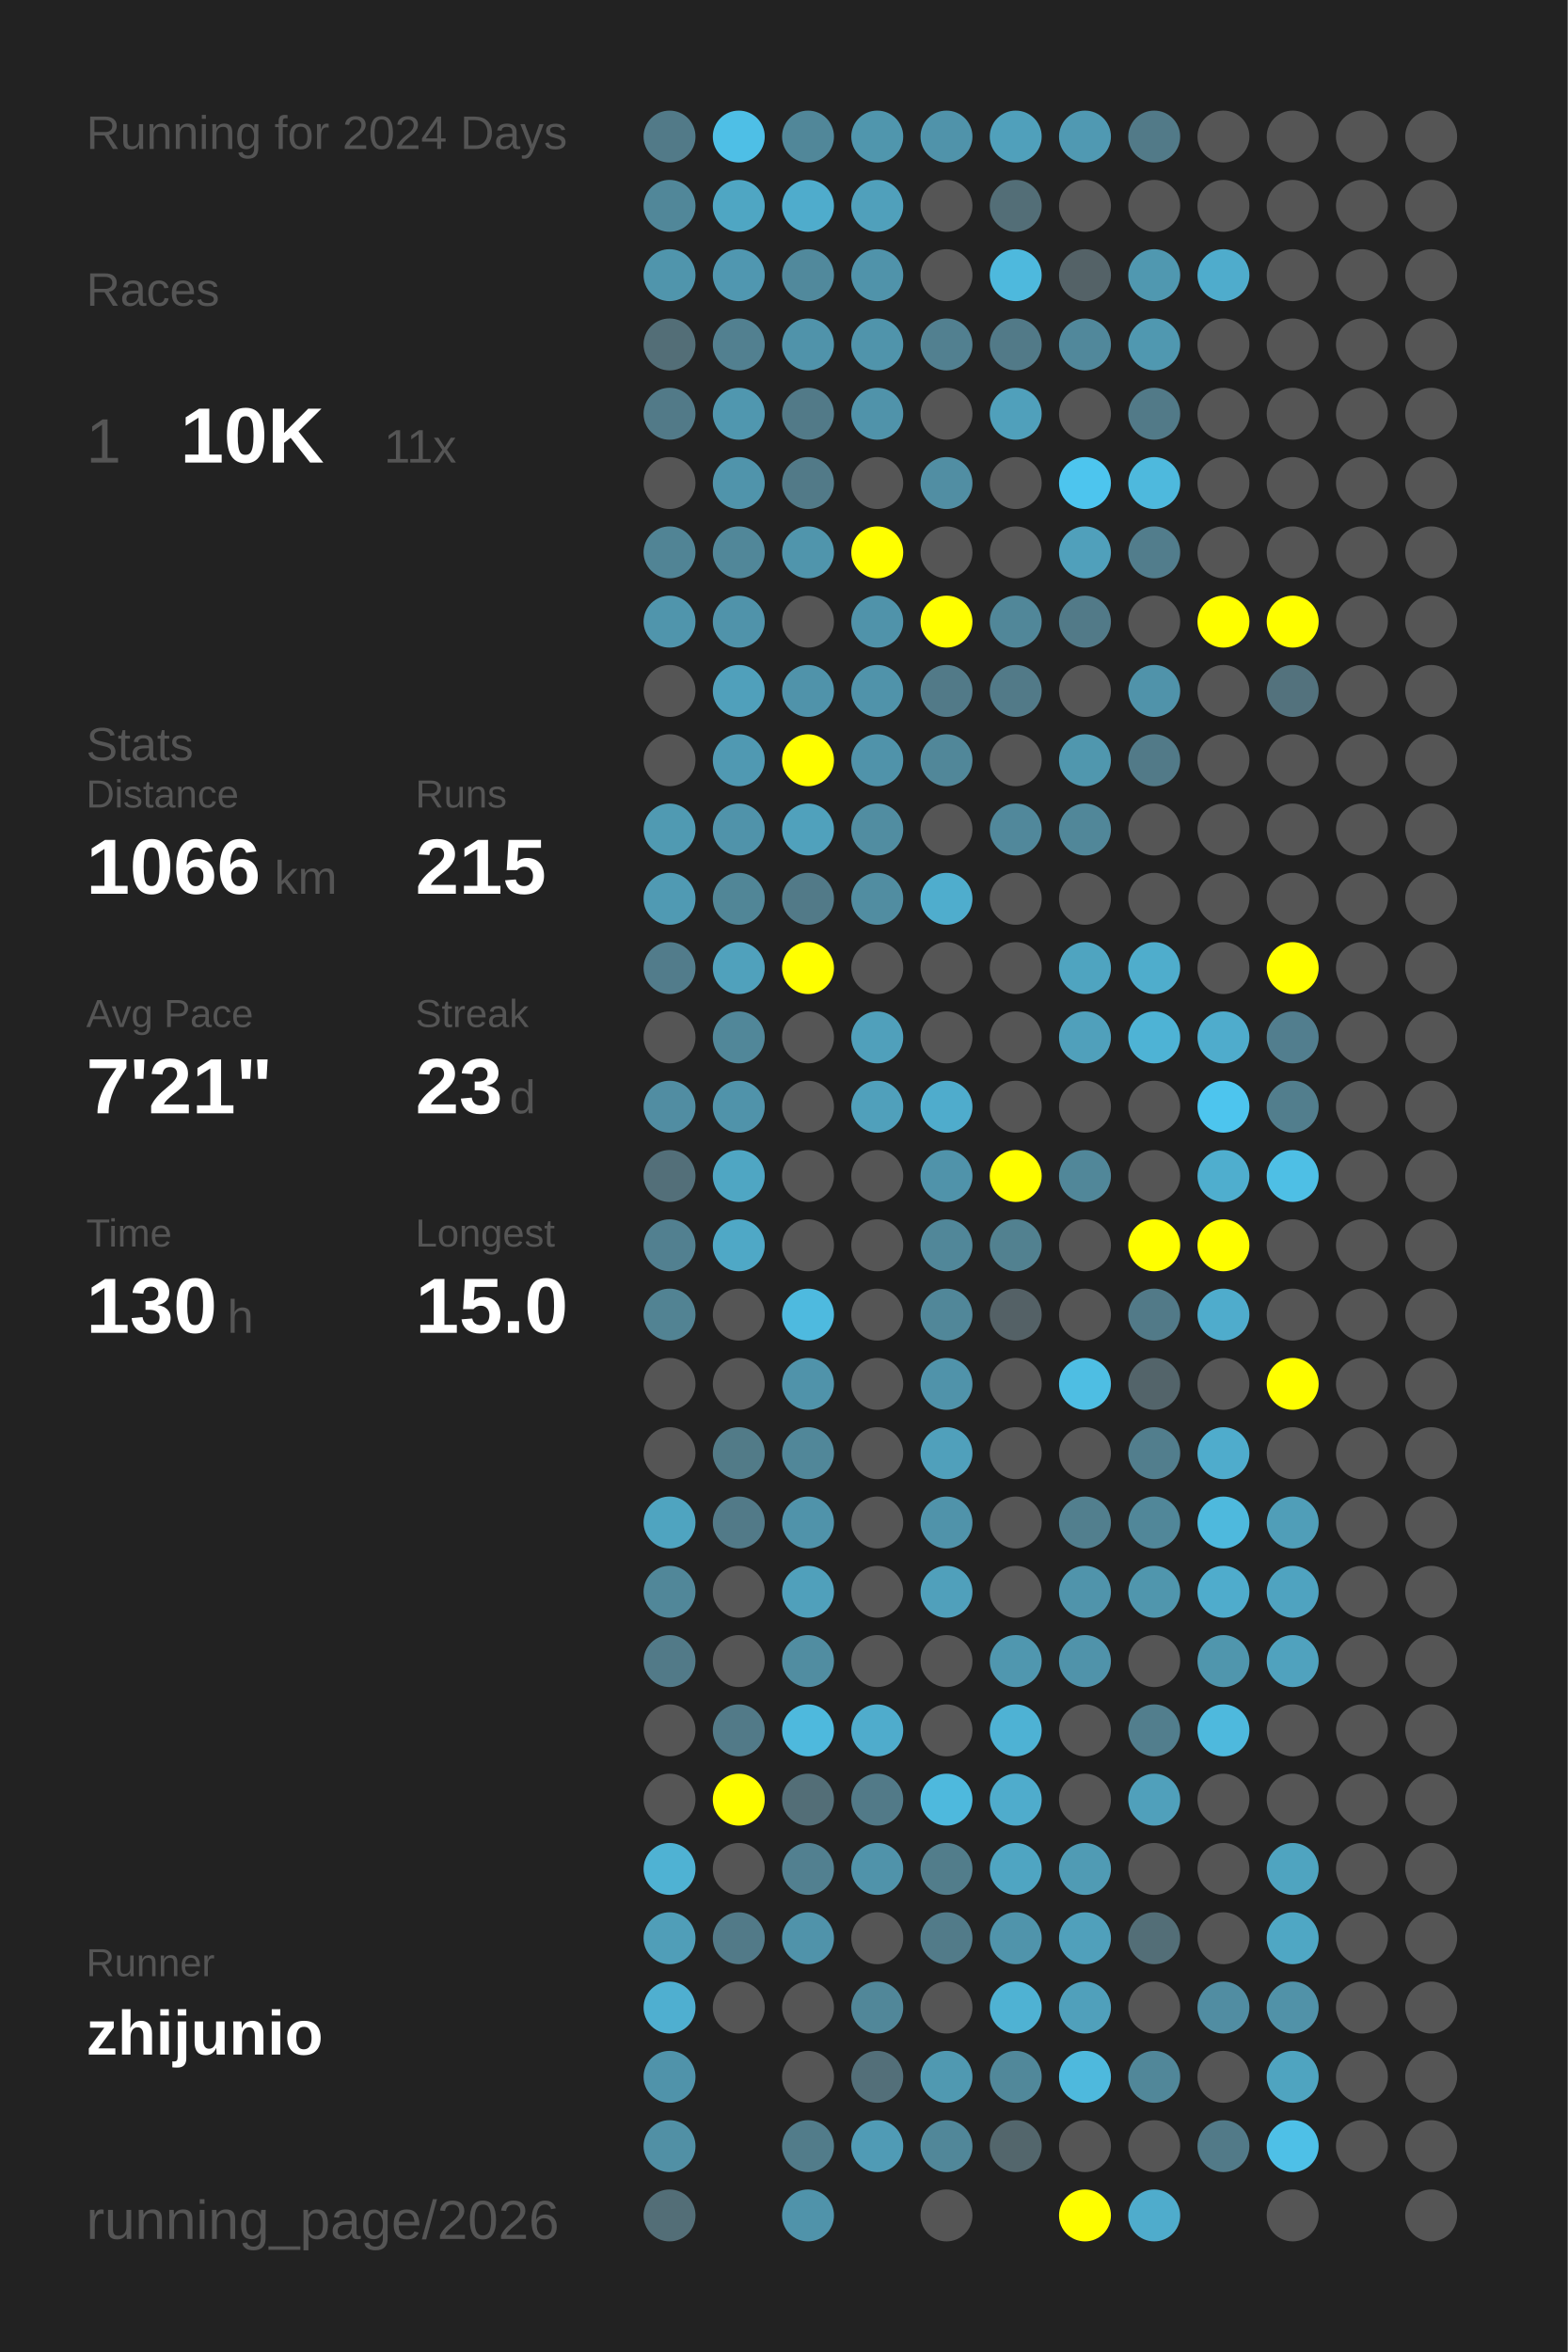
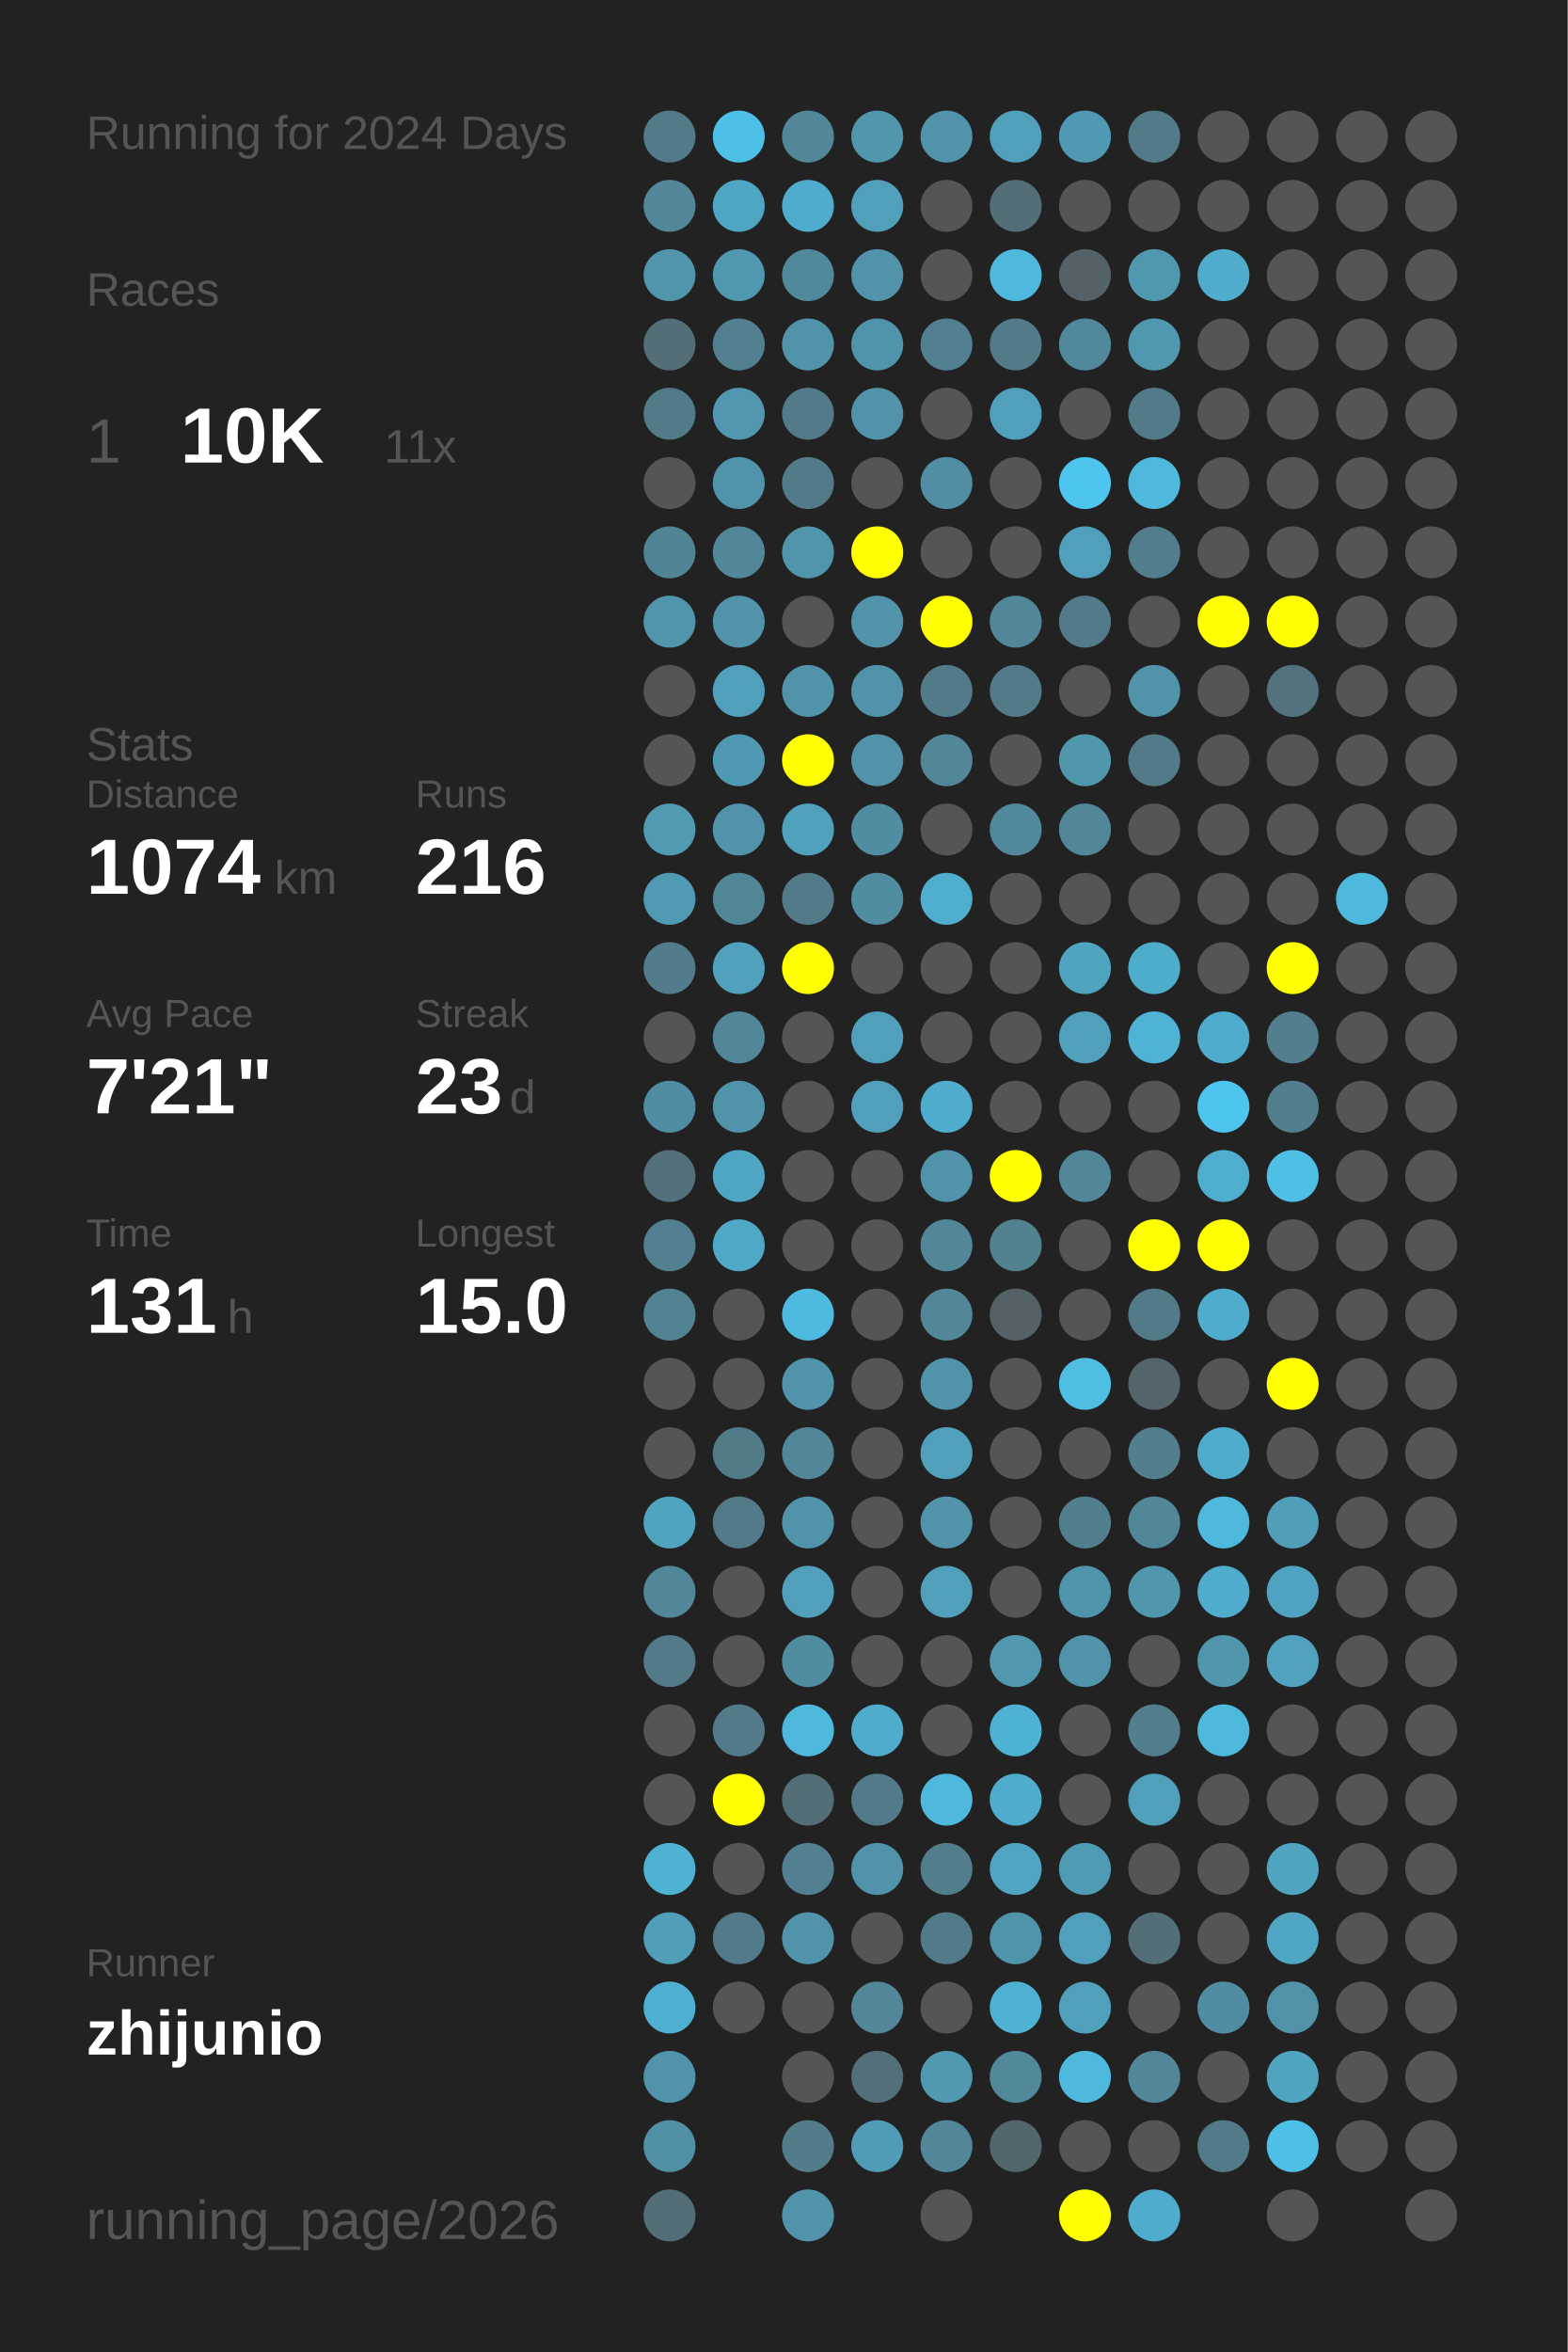
<svg xmlns="http://www.w3.org/2000/svg" baseProfile="full" height="300mm" version="1.1" viewBox="0,0,200,300" width="200mm">
  <defs />
  <rect fill="#222222" height="300" width="200" x="0" y="0" />
  <text fill="#555555" style="font-size:6px; font-family:Arial;" x="11" y="19">Running for 2024 Days</text>
  <text fill="#555555" style="font-size:6px; font-family:Arial;" x="11" y="39">Races</text>
  <text fill="#555555" style="font-size:8px; font-family:Arial;" x="11" y="59">1</text>
  <text fill="#FFFFFF" style="font-size:10px; font-family:Arial; font-weight:bold;" x="23" y="59">10K</text>
  <text fill="#555555" style="font-size:6px; font-family:Arial;" x="49" y="59">11x</text>
  <text fill="#555555" style="font-size:6px; font-family:Arial;" x="11" y="97">Stats</text>
  <text fill="#555555" style="font-size:5px; font-family:Arial;" x="11" y="103">Distance</text>
-   <text fill="#FFFFFF" style="font-size:10px; font-family:Arial; font-weight:bold;" x="11" y="114">1066</text>
+   <text fill="#FFFFFF" style="font-size:10px; font-family:Arial; font-weight:bold;" x="11" y="114">1074</text>
  <text fill="#555555" style="font-size:6px; font-family:Arial;" x="35" y="114">km</text>
  <text fill="#555555" style="font-size:5px; font-family:Arial;" x="53" y="103">Runs</text>
-   <text fill="#FFFFFF" style="font-size:10px; font-family:Arial; font-weight:bold;" x="53" y="114">215</text>
+   <text fill="#FFFFFF" style="font-size:10px; font-family:Arial; font-weight:bold;" x="53" y="114">216</text>
  <text fill="#555555" style="font-size:5px; font-family:Arial;" x="11" y="131">Avg Pace</text>
  <text fill="#FFFFFF" style="font-size:10px; font-family:Arial; font-weight:bold;" x="11" y="142">7'21"</text>
  <text fill="#555555" style="font-size:5px; font-family:Arial;" x="53" y="131">Streak</text>
  <text fill="#FFFFFF" style="font-size:10px; font-family:Arial; font-weight:bold;" x="53" y="142">23</text>
  <text fill="#555555" style="font-size:6px; font-family:Arial;" x="65" y="142">d</text>
  <text fill="#555555" style="font-size:5px; font-family:Arial;" x="11" y="159">Time</text>
-   <text fill="#FFFFFF" style="font-size:10px; font-family:Arial; font-weight:bold;" x="11" y="170">130</text>
+   <text fill="#FFFFFF" style="font-size:10px; font-family:Arial; font-weight:bold;" x="11" y="170">131</text>
  <text fill="#555555" style="font-size:6px; font-family:Arial;" x="29" y="170">h</text>
  <text fill="#555555" style="font-size:5px; font-family:Arial;" x="53" y="159">Longest</text>
  <text fill="#FFFFFF" style="font-size:10px; font-family:Arial; font-weight:bold;" x="53" y="170">15.0</text>
  <text fill="#555555" style="font-size:5px; font-family:Arial;" x="11" y="252.065">Runner</text>
  <text fill="#FFFFFF" style="font-size:8px; font-family:Arial; font-weight:bold;" x="11" y="262.065">zhijunio</text>
  <text fill="#555555" style="font-size:7px; font-family:Arial;" x="11" y="285.581">running_page/2026</text>
  <circle cx="85.417" cy="17.419" fill="#527a88" r="3.312" />
  <circle cx="85.417" cy="26.258" fill="#518799" r="3.312" />
  <circle cx="85.417" cy="35.097" fill="#5095ac" r="3.312" />
  <circle cx="85.417" cy="43.935" fill="#536e77" r="3.312" />
  <circle cx="85.417" cy="52.774" fill="#527a88" r="3.312" />
  <circle cx="85.417" cy="61.613" fill="#555555" r="3.312" />
  <circle cx="85.417" cy="70.452" fill="#518495" r="3.312" />
  <circle cx="85.417" cy="79.29" fill="#5095ac" r="3.312" />
  <circle cx="85.417" cy="88.129" fill="#555555" r="3.312" />
  <circle cx="85.417" cy="96.968" fill="#555555" r="3.312" />
  <circle cx="85.417" cy="105.806" fill="#509ab2" r="3.312" />
  <circle cx="85.417" cy="114.645" fill="#509ab3" r="3.312" />
  <circle cx="85.417" cy="123.484" fill="#527c8b" r="3.312" />
  <circle cx="85.417" cy="132.323" fill="#555555" r="3.312" />
  <circle cx="85.417" cy="141.161" fill="#518da2" r="3.312" />
  <circle cx="85.417" cy="150" fill="#536f79" r="3.312" />
  <circle cx="85.417" cy="158.839" fill="#528090" r="3.312" />
  <circle cx="85.417" cy="167.677" fill="#528393" r="3.312" />
  <circle cx="85.417" cy="176.516" fill="#555555" r="3.312" />
  <circle cx="85.417" cy="185.355" fill="#555555" r="3.312" />
  <circle cx="85.417" cy="194.194" fill="#4fa4c0" r="3.312" />
  <circle cx="85.417" cy="203.032" fill="#518799" r="3.312" />
  <circle cx="85.417" cy="211.871" fill="#527a88" r="3.312" />
  <circle cx="85.417" cy="220.71" fill="#555555" r="3.312" />
  <circle cx="85.417" cy="229.548" fill="#555555" r="3.312" />
  <circle cx="85.417" cy="238.387" fill="#4fb2d3" r="3.312" />
  <circle cx="85.417" cy="247.226" fill="#509eb8" r="3.312" />
  <circle cx="85.417" cy="256.065" fill="#4fafd0" r="3.312" />
  <circle cx="85.417" cy="264.903" fill="#5093aa" r="3.312" />
  <circle cx="85.417" cy="273.742" fill="#5190a5" r="3.312" />
  <circle cx="85.417" cy="282.581" fill="#536e77" r="3.312" />
  <circle cx="94.25" cy="17.419" fill="#4ebfe6" r="3.312" />
  <circle cx="94.25" cy="26.258" fill="#4fa6c3" r="3.312" />
  <circle cx="94.25" cy="35.097" fill="#5097b0" r="3.312" />
  <circle cx="94.25" cy="43.935" fill="#528090" r="3.312" />
  <circle cx="94.25" cy="52.774" fill="#5097af" r="3.312" />
  <circle cx="94.25" cy="61.613" fill="#5094ab" r="3.312" />
  <circle cx="94.25" cy="70.452" fill="#518799" r="3.312" />
  <circle cx="94.25" cy="79.29" fill="#5093aa" r="3.312" />
  <circle cx="94.25" cy="88.129" fill="#50a0bb" r="3.312" />
  <circle cx="94.25" cy="96.968" fill="#5099b2" r="3.312" />
  <circle cx="94.25" cy="105.806" fill="#5093aa" r="3.312" />
  <circle cx="94.25" cy="114.645" fill="#518697" r="3.312" />
  <circle cx="94.25" cy="123.484" fill="#50a1bc" r="3.312" />
  <circle cx="94.25" cy="132.323" fill="#518799" r="3.312" />
  <circle cx="94.25" cy="141.161" fill="#5093aa" r="3.312" />
  <circle cx="94.25" cy="150" fill="#4fa6c3" r="3.312" />
  <circle cx="94.25" cy="158.839" fill="#4fa8c6" r="3.312" />
  <circle cx="94.25" cy="167.677" fill="#555555" r="3.312" />
  <circle cx="94.25" cy="176.516" fill="#555555" r="3.312" />
  <circle cx="94.25" cy="185.355" fill="#527b88" r="3.312" />
  <circle cx="94.25" cy="194.194" fill="#527a88" r="3.312" />
  <circle cx="94.25" cy="203.032" fill="#555555" r="3.312" />
  <circle cx="94.25" cy="211.871" fill="#555555" r="3.312" />
  <circle cx="94.25" cy="220.71" fill="#527a88" r="3.312" />
  <circle cx="94.25" cy="229.548" fill="#FFFF00" r="3.312" />
  <circle cx="94.25" cy="238.387" fill="#555555" r="3.312" />
  <circle cx="94.25" cy="247.226" fill="#527a88" r="3.312" />
  <circle cx="94.25" cy="256.065" fill="#555555" r="3.312" />
  <circle cx="103.083" cy="17.419" fill="#518799" r="3.312" />
  <circle cx="103.083" cy="26.258" fill="#4faccc" r="3.312" />
  <circle cx="103.083" cy="35.097" fill="#51899c" r="3.312" />
  <circle cx="103.083" cy="43.935" fill="#5093aa" r="3.312" />
  <circle cx="103.083" cy="52.774" fill="#527a88" r="3.312" />
  <circle cx="103.083" cy="61.613" fill="#527a88" r="3.312" />
  <circle cx="103.083" cy="70.452" fill="#5095ac" r="3.312" />
  <circle cx="103.083" cy="79.29" fill="#555555" r="3.312" />
  <circle cx="103.083" cy="88.129" fill="#5093aa" r="3.312" />
  <circle cx="103.083" cy="96.968" fill="#FFFF00" r="3.312" />
  <circle cx="103.083" cy="105.806" fill="#50a1bc" r="3.312" />
  <circle cx="103.083" cy="114.645" fill="#527a88" r="3.312" />
  <circle cx="103.083" cy="123.484" fill="#FFFF00" r="3.312" />
  <circle cx="103.083" cy="132.323" fill="#555555" r="3.312" />
  <circle cx="103.083" cy="141.161" fill="#555555" r="3.312" />
  <circle cx="103.083" cy="150" fill="#555555" r="3.312" />
  <circle cx="103.083" cy="158.839" fill="#555555" r="3.312" />
  <circle cx="103.083" cy="167.677" fill="#4ebadf" r="3.312" />
  <circle cx="103.083" cy="176.516" fill="#5093aa" r="3.312" />
  <circle cx="103.083" cy="185.355" fill="#518799" r="3.312" />
  <circle cx="103.083" cy="194.194" fill="#5093aa" r="3.312" />
  <circle cx="103.083" cy="203.032" fill="#50a0bb" r="3.312" />
  <circle cx="103.083" cy="211.871" fill="#518da1" r="3.312" />
  <circle cx="103.083" cy="220.71" fill="#4eb9dd" r="3.312" />
  <circle cx="103.083" cy="229.548" fill="#536e77" r="3.312" />
  <circle cx="103.083" cy="238.387" fill="#528090" r="3.312" />
  <circle cx="103.083" cy="247.226" fill="#5093aa" r="3.312" />
  <circle cx="103.083" cy="256.065" fill="#555555" r="3.312" />
  <circle cx="103.083" cy="264.903" fill="#555555" r="3.312" />
  <circle cx="103.083" cy="273.742" fill="#527c8a" r="3.312" />
  <circle cx="103.083" cy="282.581" fill="#5093aa" r="3.312" />
  <circle cx="111.917" cy="17.419" fill="#5096ad" r="3.312" />
  <circle cx="111.917" cy="26.258" fill="#50a0bb" r="3.312" />
  <circle cx="111.917" cy="35.097" fill="#5093aa" r="3.312" />
  <circle cx="111.917" cy="43.935" fill="#5094ab" r="3.312" />
  <circle cx="111.917" cy="52.774" fill="#5093aa" r="3.312" />
  <circle cx="111.917" cy="61.613" fill="#555555" r="3.312" />
  <circle cx="111.917" cy="70.452" fill="#FFFF00" r="3.312" />
  <circle cx="111.917" cy="79.29" fill="#5093aa" r="3.312" />
  <circle cx="111.917" cy="88.129" fill="#5093aa" r="3.312" />
  <circle cx="111.917" cy="96.968" fill="#5093aa" r="3.312" />
  <circle cx="111.917" cy="105.806" fill="#518da1" r="3.312" />
  <circle cx="111.917" cy="114.645" fill="#518da1" r="3.312" />
  <circle cx="111.917" cy="123.484" fill="#555555" r="3.312" />
  <circle cx="111.917" cy="132.323" fill="#50a0bb" r="3.312" />
  <circle cx="111.917" cy="141.161" fill="#50a0bb" r="3.312" />
  <circle cx="111.917" cy="150" fill="#555555" r="3.312" />
  <circle cx="111.917" cy="158.839" fill="#555555" r="3.312" />
  <circle cx="111.917" cy="167.677" fill="#555555" r="3.312" />
  <circle cx="111.917" cy="176.516" fill="#555555" r="3.312" />
  <circle cx="111.917" cy="185.355" fill="#555555" r="3.312" />
  <circle cx="111.917" cy="194.194" fill="#555555" r="3.312" />
  <circle cx="111.917" cy="203.032" fill="#555555" r="3.312" />
  <circle cx="111.917" cy="211.871" fill="#555555" r="3.312" />
  <circle cx="111.917" cy="220.71" fill="#4faccc" r="3.312" />
  <circle cx="111.917" cy="229.548" fill="#527a88" r="3.312" />
  <circle cx="111.917" cy="238.387" fill="#5093aa" r="3.312" />
  <circle cx="111.917" cy="247.226" fill="#555555" r="3.312" />
  <circle cx="111.917" cy="256.065" fill="#518799" r="3.312" />
  <circle cx="111.917" cy="264.903" fill="#536f79" r="3.312" />
  <circle cx="111.917" cy="273.742" fill="#509bb5" r="3.312" />
  <circle cx="120.75" cy="17.419" fill="#5093aa" r="3.312" />
  <circle cx="120.75" cy="26.258" fill="#555555" r="3.312" />
  <circle cx="120.75" cy="35.097" fill="#555555" r="3.312" />
  <circle cx="120.75" cy="43.935" fill="#528090" r="3.312" />
  <circle cx="120.75" cy="52.774" fill="#555555" r="3.312" />
  <circle cx="120.75" cy="61.613" fill="#518ea3" r="3.312" />
  <circle cx="120.75" cy="70.452" fill="#555555" r="3.312" />
  <circle cx="120.75" cy="79.29" fill="#FFFF00" r="3.312" />
  <circle cx="120.75" cy="88.129" fill="#527a88" r="3.312" />
  <circle cx="120.75" cy="96.968" fill="#518799" r="3.312" />
  <circle cx="120.75" cy="105.806" fill="#555555" r="3.312" />
  <circle cx="120.75" cy="114.645" fill="#4fadcd" r="3.312" />
  <circle cx="120.75" cy="123.484" fill="#555555" r="3.312" />
  <circle cx="120.75" cy="132.323" fill="#555555" r="3.312" />
  <circle cx="120.75" cy="141.161" fill="#4faccc" r="3.312" />
  <circle cx="120.75" cy="150" fill="#5093aa" r="3.312" />
  <circle cx="120.75" cy="158.839" fill="#518799" r="3.312" />
  <circle cx="120.75" cy="167.677" fill="#518799" r="3.312" />
  <circle cx="120.75" cy="176.516" fill="#5093aa" r="3.312" />
  <circle cx="120.75" cy="185.355" fill="#50a0bb" r="3.312" />
  <circle cx="120.75" cy="194.194" fill="#5093aa" r="3.312" />
  <circle cx="120.75" cy="203.032" fill="#50a0bb" r="3.312" />
  <circle cx="120.75" cy="211.871" fill="#555555" r="3.312" />
  <circle cx="120.75" cy="220.71" fill="#555555" r="3.312" />
  <circle cx="120.75" cy="229.548" fill="#4eb9dd" r="3.312" />
  <circle cx="120.75" cy="238.387" fill="#527d8b" r="3.312" />
  <circle cx="120.75" cy="247.226" fill="#527b89" r="3.312" />
  <circle cx="120.75" cy="256.065" fill="#555555" r="3.312" />
  <circle cx="120.75" cy="264.903" fill="#5099b1" r="3.312" />
  <circle cx="120.75" cy="273.742" fill="#518799" r="3.312" />
  <circle cx="120.75" cy="282.581" fill="#555555" r="3.312" />
  <circle cx="129.583" cy="17.419" fill="#50a0bb" r="3.312" />
  <circle cx="129.583" cy="26.258" fill="#536e77" r="3.312" />
  <circle cx="129.583" cy="35.097" fill="#4eb9dd" r="3.312" />
  <circle cx="129.583" cy="43.935" fill="#527a88" r="3.312" />
  <circle cx="129.583" cy="52.774" fill="#50a0bb" r="3.312" />
  <circle cx="129.583" cy="61.613" fill="#555555" r="3.312" />
  <circle cx="129.583" cy="70.452" fill="#555555" r="3.312" />
  <circle cx="129.583" cy="79.29" fill="#518799" r="3.312" />
  <circle cx="129.583" cy="88.129" fill="#527a88" r="3.312" />
  <circle cx="129.583" cy="96.968" fill="#555555" r="3.312" />
  <circle cx="129.583" cy="105.806" fill="#51889b" r="3.312" />
  <circle cx="129.583" cy="114.645" fill="#555555" r="3.312" />
  <circle cx="129.583" cy="123.484" fill="#555555" r="3.312" />
  <circle cx="129.583" cy="132.323" fill="#555555" r="3.312" />
  <circle cx="129.583" cy="141.161" fill="#555555" r="3.312" />
  <circle cx="129.583" cy="150" fill="#FFFF00" r="3.312" />
  <circle cx="129.583" cy="158.839" fill="#528190" r="3.312" />
  <circle cx="129.583" cy="167.677" fill="#546166" r="3.312" />
  <circle cx="129.583" cy="176.516" fill="#555555" r="3.312" />
  <circle cx="129.583" cy="185.355" fill="#555555" r="3.312" />
  <circle cx="129.583" cy="194.194" fill="#555555" r="3.312" />
  <circle cx="129.583" cy="203.032" fill="#555555" r="3.312" />
  <circle cx="129.583" cy="211.871" fill="#5097af" r="3.312" />
  <circle cx="129.583" cy="220.71" fill="#4eb2d4" r="3.312" />
  <circle cx="129.583" cy="229.548" fill="#4faccc" r="3.312" />
  <circle cx="129.583" cy="238.387" fill="#4fa5c2" r="3.312" />
  <circle cx="129.583" cy="247.226" fill="#5094ab" r="3.312" />
  <circle cx="129.583" cy="256.065" fill="#4fb2d3" r="3.312" />
  <circle cx="129.583" cy="264.903" fill="#51889a" r="3.312" />
  <circle cx="129.583" cy="273.742" fill="#53666c" r="3.312" />
  <circle cx="138.417" cy="17.419" fill="#5099b2" r="3.312" />
  <circle cx="138.417" cy="26.258" fill="#555555" r="3.312" />
  <circle cx="138.417" cy="35.097" fill="#546267" r="3.312" />
  <circle cx="138.417" cy="43.935" fill="#51889b" r="3.312" />
  <circle cx="138.417" cy="52.774" fill="#555555" r="3.312" />
  <circle cx="138.417" cy="61.613" fill="#4dc5ee" r="3.312" />
  <circle cx="138.417" cy="70.452" fill="#50a0bb" r="3.312" />
  <circle cx="138.417" cy="79.29" fill="#527a88" r="3.312" />
  <circle cx="138.417" cy="88.129" fill="#555555" r="3.312" />
  <circle cx="138.417" cy="96.968" fill="#5097ae" r="3.312" />
  <circle cx="138.417" cy="105.806" fill="#518799" r="3.312" />
  <circle cx="138.417" cy="114.645" fill="#555555" r="3.312" />
  <circle cx="138.417" cy="123.484" fill="#4fa4c0" r="3.312" />
  <circle cx="138.417" cy="132.323" fill="#50a0bb" r="3.312" />
  <circle cx="138.417" cy="141.161" fill="#555555" r="3.312" />
  <circle cx="138.417" cy="150" fill="#518799" r="3.312" />
  <circle cx="138.417" cy="158.839" fill="#555555" r="3.312" />
  <circle cx="138.417" cy="167.677" fill="#555555" r="3.312" />
  <circle cx="138.417" cy="176.516" fill="#4ebee3" r="3.312" />
  <circle cx="138.417" cy="185.355" fill="#555555" r="3.312" />
  <circle cx="138.417" cy="194.194" fill="#527f8e" r="3.312" />
  <circle cx="138.417" cy="203.032" fill="#5094ab" r="3.312" />
  <circle cx="138.417" cy="211.871" fill="#5093aa" r="3.312" />
  <circle cx="138.417" cy="220.71" fill="#555555" r="3.312" />
  <circle cx="138.417" cy="229.548" fill="#555555" r="3.312" />
  <circle cx="138.417" cy="238.387" fill="#509bb4" r="3.312" />
  <circle cx="138.417" cy="247.226" fill="#50a0bb" r="3.312" />
  <circle cx="138.417" cy="256.065" fill="#50a0bb" r="3.312" />
  <circle cx="138.417" cy="264.903" fill="#4eb9dd" r="3.312" />
  <circle cx="138.417" cy="273.742" fill="#555555" r="3.312" />
  <circle cx="138.417" cy="282.581" fill="#FFFF00" r="3.312" />
  <circle cx="147.25" cy="17.419" fill="#527a88" r="3.312" />
  <circle cx="147.25" cy="26.258" fill="#555555" r="3.312" />
  <circle cx="147.25" cy="35.097" fill="#5098b0" r="3.312" />
  <circle cx="147.25" cy="43.935" fill="#5098b0" r="3.312" />
  <circle cx="147.25" cy="52.774" fill="#527a88" r="3.312" />
  <circle cx="147.25" cy="61.613" fill="#4eb9dd" r="3.312" />
  <circle cx="147.25" cy="70.452" fill="#527d8c" r="3.312" />
  <circle cx="147.25" cy="79.29" fill="#555555" r="3.312" />
  <circle cx="147.25" cy="88.129" fill="#5093aa" r="3.312" />
  <circle cx="147.25" cy="96.968" fill="#527a88" r="3.312" />
  <circle cx="147.25" cy="105.806" fill="#555555" r="3.312" />
  <circle cx="147.25" cy="114.645" fill="#555555" r="3.312" />
  <circle cx="147.25" cy="123.484" fill="#4fadcc" r="3.312" />
  <circle cx="147.25" cy="132.323" fill="#4eb3d5" r="3.312" />
  <circle cx="147.25" cy="141.161" fill="#555555" r="3.312" />
  <circle cx="147.25" cy="150" fill="#555555" r="3.312" />
  <circle cx="147.25" cy="158.839" fill="#FFFF00" r="3.312" />
  <circle cx="147.25" cy="167.677" fill="#527a88" r="3.312" />
  <circle cx="147.25" cy="176.516" fill="#53646a" r="3.312" />
  <circle cx="147.25" cy="185.355" fill="#527e8d" r="3.312" />
  <circle cx="147.25" cy="194.194" fill="#518799" r="3.312" />
  <circle cx="147.25" cy="203.032" fill="#5096ad" r="3.312" />
  <circle cx="147.25" cy="211.871" fill="#555555" r="3.312" />
  <circle cx="147.25" cy="220.71" fill="#527e8d" r="3.312" />
  <circle cx="147.25" cy="229.548" fill="#50a0bb" r="3.312" />
  <circle cx="147.25" cy="238.387" fill="#555555" r="3.312" />
  <circle cx="147.25" cy="247.226" fill="#536e77" r="3.312" />
  <circle cx="147.25" cy="256.065" fill="#555555" r="3.312" />
  <circle cx="147.25" cy="264.903" fill="#518799" r="3.312" />
  <circle cx="147.25" cy="273.742" fill="#555555" r="3.312" />
  <circle cx="147.25" cy="282.581" fill="#4faccc" r="3.312" />
  <circle cx="156.083" cy="17.419" fill="#555555" r="3.312" />
  <circle cx="156.083" cy="26.258" fill="#555555" r="3.312" />
  <circle cx="156.083" cy="35.097" fill="#4faccc" r="3.312" />
  <circle cx="156.083" cy="43.935" fill="#555555" r="3.312" />
  <circle cx="156.083" cy="52.774" fill="#555555" r="3.312" />
  <circle cx="156.083" cy="61.613" fill="#555555" r="3.312" />
  <circle cx="156.083" cy="70.452" fill="#555555" r="3.312" />
  <circle cx="156.083" cy="79.29" fill="#FFFF00" r="3.312" />
  <circle cx="156.083" cy="88.129" fill="#555555" r="3.312" />
  <circle cx="156.083" cy="96.968" fill="#555555" r="3.312" />
  <circle cx="156.083" cy="105.806" fill="#555555" r="3.312" />
  <circle cx="156.083" cy="114.645" fill="#555555" r="3.312" />
  <circle cx="156.083" cy="123.484" fill="#555555" r="3.312" />
  <circle cx="156.083" cy="132.323" fill="#4faccc" r="3.312" />
  <circle cx="156.083" cy="141.161" fill="#4dc5ee" r="3.312" />
  <circle cx="156.083" cy="150" fill="#4faece" r="3.312" />
  <circle cx="156.083" cy="158.839" fill="#FFFF00" r="3.312" />
  <circle cx="156.083" cy="167.677" fill="#4faccc" r="3.312" />
  <circle cx="156.083" cy="176.516" fill="#555555" r="3.312" />
  <circle cx="156.083" cy="185.355" fill="#4faccc" r="3.312" />
  <circle cx="156.083" cy="194.194" fill="#4eb9dd" r="3.312" />
  <circle cx="156.083" cy="203.032" fill="#4faccc" r="3.312" />
  <circle cx="156.083" cy="211.871" fill="#5096ad" r="3.312" />
  <circle cx="156.083" cy="220.71" fill="#4eb9dd" r="3.312" />
  <circle cx="156.083" cy="229.548" fill="#555555" r="3.312" />
  <circle cx="156.083" cy="238.387" fill="#555555" r="3.312" />
  <circle cx="156.083" cy="247.226" fill="#555555" r="3.312" />
  <circle cx="156.083" cy="256.065" fill="#518da2" r="3.312" />
  <circle cx="156.083" cy="264.903" fill="#555555" r="3.312" />
  <circle cx="156.083" cy="273.742" fill="#527a88" r="3.312" />
  <circle cx="164.917" cy="17.419" fill="#555555" r="3.312" />
  <circle cx="164.917" cy="26.258" fill="#555555" r="3.312" />
  <circle cx="164.917" cy="35.097" fill="#555555" r="3.312" />
  <circle cx="164.917" cy="43.935" fill="#555555" r="3.312" />
  <circle cx="164.917" cy="52.774" fill="#555555" r="3.312" />
  <circle cx="164.917" cy="61.613" fill="#555555" r="3.312" />
  <circle cx="164.917" cy="70.452" fill="#555555" r="3.312" />
  <circle cx="164.917" cy="79.29" fill="#FFFF00" r="3.312" />
  <circle cx="164.917" cy="88.129" fill="#53727d" r="3.312" />
  <circle cx="164.917" cy="96.968" fill="#555555" r="3.312" />
  <circle cx="164.917" cy="105.806" fill="#555555" r="3.312" />
  <circle cx="164.917" cy="114.645" fill="#555555" r="3.312" />
  <circle cx="164.917" cy="123.484" fill="#FFFF00" r="3.312" />
  <circle cx="164.917" cy="132.323" fill="#527e8e" r="3.312" />
  <circle cx="164.917" cy="141.161" fill="#527e8d" r="3.312" />
  <circle cx="164.917" cy="150" fill="#4ebfe5" r="3.312" />
  <circle cx="164.917" cy="158.839" fill="#555555" r="3.312" />
  <circle cx="164.917" cy="167.677" fill="#555555" r="3.312" />
  <circle cx="164.917" cy="176.516" fill="#FFFF00" r="3.312" />
  <circle cx="164.917" cy="185.355" fill="#555555" r="3.312" />
  <circle cx="164.917" cy="194.194" fill="#509eb8" r="3.312" />
  <circle cx="164.917" cy="203.032" fill="#4fa3c0" r="3.312" />
  <circle cx="164.917" cy="211.871" fill="#50a2be" r="3.312" />
  <circle cx="164.917" cy="220.71" fill="#555555" r="3.312" />
  <circle cx="164.917" cy="229.548" fill="#555555" r="3.312" />
  <circle cx="164.917" cy="238.387" fill="#4fa4c0" r="3.312" />
  <circle cx="164.917" cy="247.226" fill="#4fa7c4" r="3.312" />
  <circle cx="164.917" cy="256.065" fill="#5192a8" r="3.312" />
  <circle cx="164.917" cy="264.903" fill="#4fa4c0" r="3.312" />
  <circle cx="164.917" cy="273.742" fill="#4ec0e7" r="3.312" />
  <circle cx="164.917" cy="282.581" fill="#555555" r="3.312" />
  <circle cx="173.75" cy="17.419" fill="#555555" r="3.312" />
  <circle cx="173.75" cy="26.258" fill="#555555" r="3.312" />
  <circle cx="173.75" cy="35.097" fill="#555555" r="3.312" />
  <circle cx="173.75" cy="43.935" fill="#555555" r="3.312" />
  <circle cx="173.75" cy="52.774" fill="#555555" r="3.312" />
  <circle cx="173.75" cy="61.613" fill="#555555" r="3.312" />
  <circle cx="173.75" cy="70.452" fill="#555555" r="3.312" />
  <circle cx="173.75" cy="79.29" fill="#555555" r="3.312" />
  <circle cx="173.75" cy="88.129" fill="#555555" r="3.312" />
  <circle cx="173.75" cy="96.968" fill="#555555" r="3.312" />
  <circle cx="173.75" cy="105.806" fill="#555555" r="3.312" />
-   <circle cx="173.75" cy="114.645" fill="#555555" r="3.312" />
+   <circle cx="173.75" cy="114.645" fill="#4eb9dd" r="3.312" />
  <circle cx="173.75" cy="123.484" fill="#555555" r="3.312" />
  <circle cx="173.75" cy="132.323" fill="#555555" r="3.312" />
  <circle cx="173.75" cy="141.161" fill="#555555" r="3.312" />
  <circle cx="173.75" cy="150" fill="#555555" r="3.312" />
  <circle cx="173.75" cy="158.839" fill="#555555" r="3.312" />
  <circle cx="173.75" cy="167.677" fill="#555555" r="3.312" />
  <circle cx="173.75" cy="176.516" fill="#555555" r="3.312" />
  <circle cx="173.75" cy="185.355" fill="#555555" r="3.312" />
  <circle cx="173.75" cy="194.194" fill="#555555" r="3.312" />
  <circle cx="173.75" cy="203.032" fill="#555555" r="3.312" />
  <circle cx="173.75" cy="211.871" fill="#555555" r="3.312" />
  <circle cx="173.75" cy="220.71" fill="#555555" r="3.312" />
  <circle cx="173.75" cy="229.548" fill="#555555" r="3.312" />
  <circle cx="173.75" cy="238.387" fill="#555555" r="3.312" />
  <circle cx="173.75" cy="247.226" fill="#555555" r="3.312" />
  <circle cx="173.75" cy="256.065" fill="#555555" r="3.312" />
  <circle cx="173.75" cy="264.903" fill="#555555" r="3.312" />
  <circle cx="173.75" cy="273.742" fill="#555555" r="3.312" />
  <circle cx="182.583" cy="17.419" fill="#555555" r="3.312" />
  <circle cx="182.583" cy="26.258" fill="#555555" r="3.312" />
  <circle cx="182.583" cy="35.097" fill="#555555" r="3.312" />
  <circle cx="182.583" cy="43.935" fill="#555555" r="3.312" />
  <circle cx="182.583" cy="52.774" fill="#555555" r="3.312" />
  <circle cx="182.583" cy="61.613" fill="#555555" r="3.312" />
  <circle cx="182.583" cy="70.452" fill="#555555" r="3.312" />
  <circle cx="182.583" cy="79.29" fill="#555555" r="3.312" />
  <circle cx="182.583" cy="88.129" fill="#555555" r="3.312" />
  <circle cx="182.583" cy="96.968" fill="#555555" r="3.312" />
  <circle cx="182.583" cy="105.806" fill="#555555" r="3.312" />
  <circle cx="182.583" cy="114.645" fill="#555555" r="3.312" />
  <circle cx="182.583" cy="123.484" fill="#555555" r="3.312" />
  <circle cx="182.583" cy="132.323" fill="#555555" r="3.312" />
  <circle cx="182.583" cy="141.161" fill="#555555" r="3.312" />
  <circle cx="182.583" cy="150" fill="#555555" r="3.312" />
  <circle cx="182.583" cy="158.839" fill="#555555" r="3.312" />
  <circle cx="182.583" cy="167.677" fill="#555555" r="3.312" />
  <circle cx="182.583" cy="176.516" fill="#555555" r="3.312" />
  <circle cx="182.583" cy="185.355" fill="#555555" r="3.312" />
  <circle cx="182.583" cy="194.194" fill="#555555" r="3.312" />
  <circle cx="182.583" cy="203.032" fill="#555555" r="3.312" />
  <circle cx="182.583" cy="211.871" fill="#555555" r="3.312" />
  <circle cx="182.583" cy="220.71" fill="#555555" r="3.312" />
  <circle cx="182.583" cy="229.548" fill="#555555" r="3.312" />
  <circle cx="182.583" cy="238.387" fill="#555555" r="3.312" />
  <circle cx="182.583" cy="247.226" fill="#555555" r="3.312" />
  <circle cx="182.583" cy="256.065" fill="#555555" r="3.312" />
  <circle cx="182.583" cy="264.903" fill="#555555" r="3.312" />
  <circle cx="182.583" cy="273.742" fill="#555555" r="3.312" />
  <circle cx="182.583" cy="282.581" fill="#555555" r="3.312" />
</svg>
